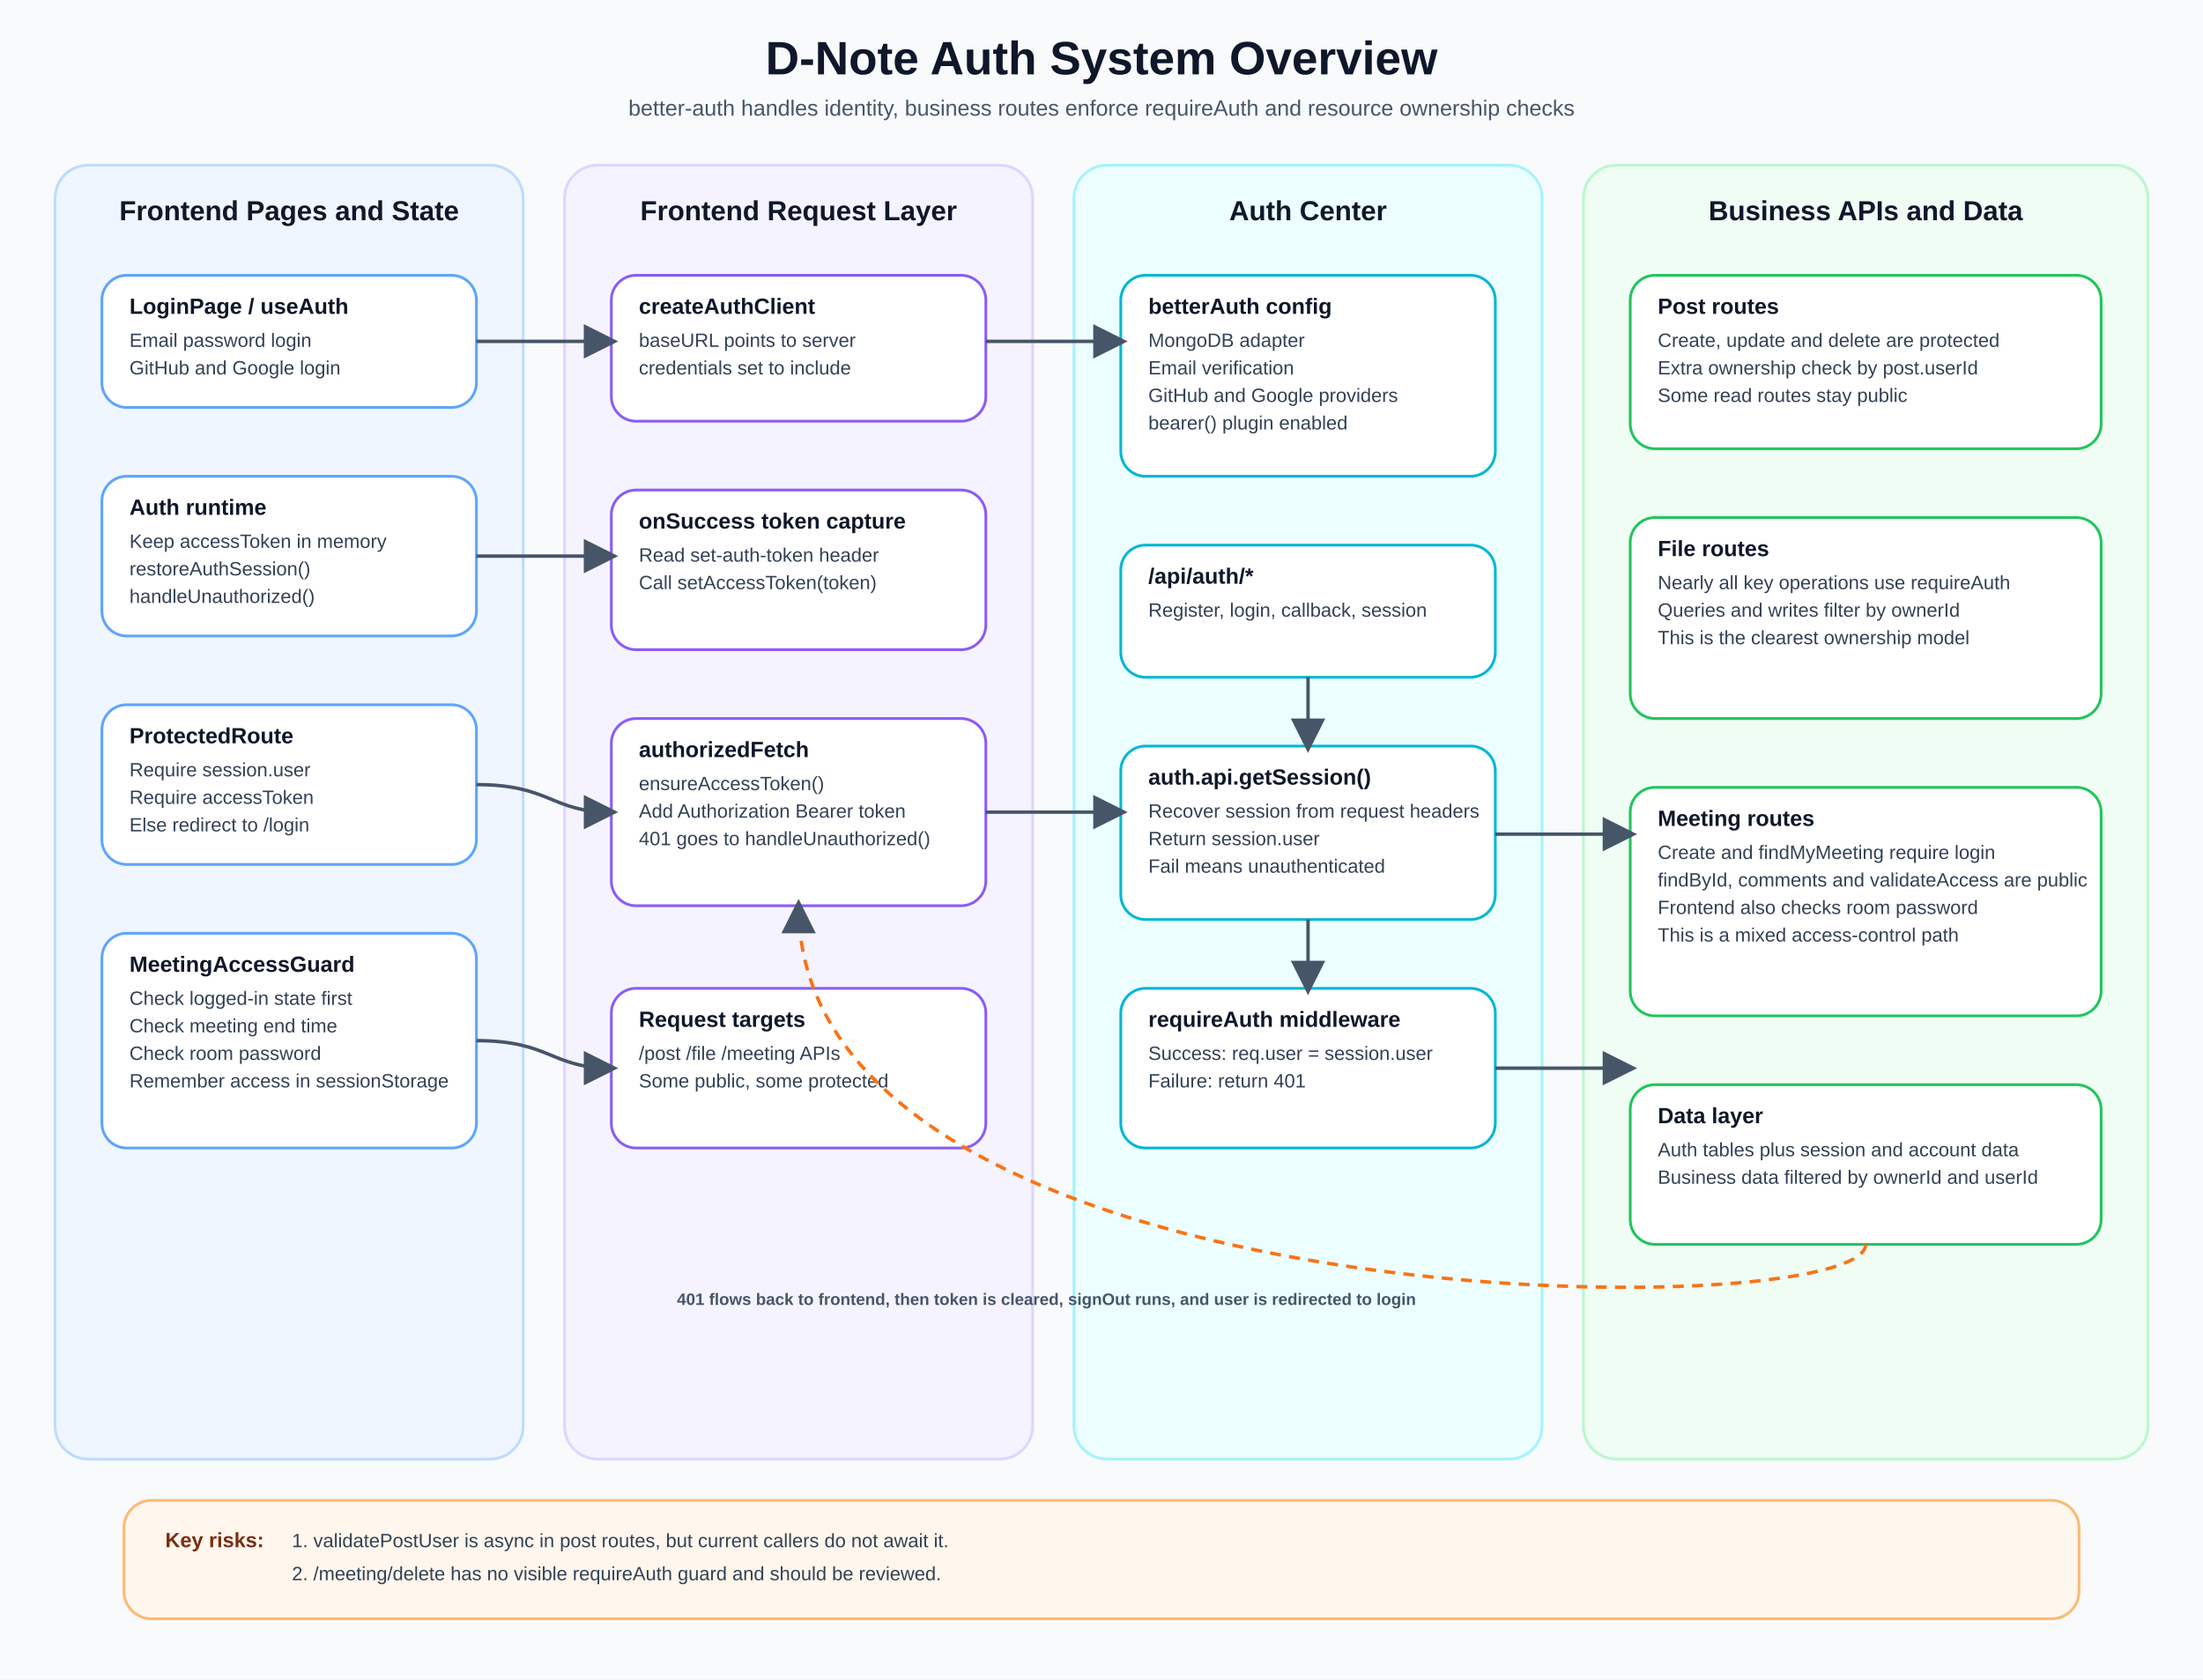
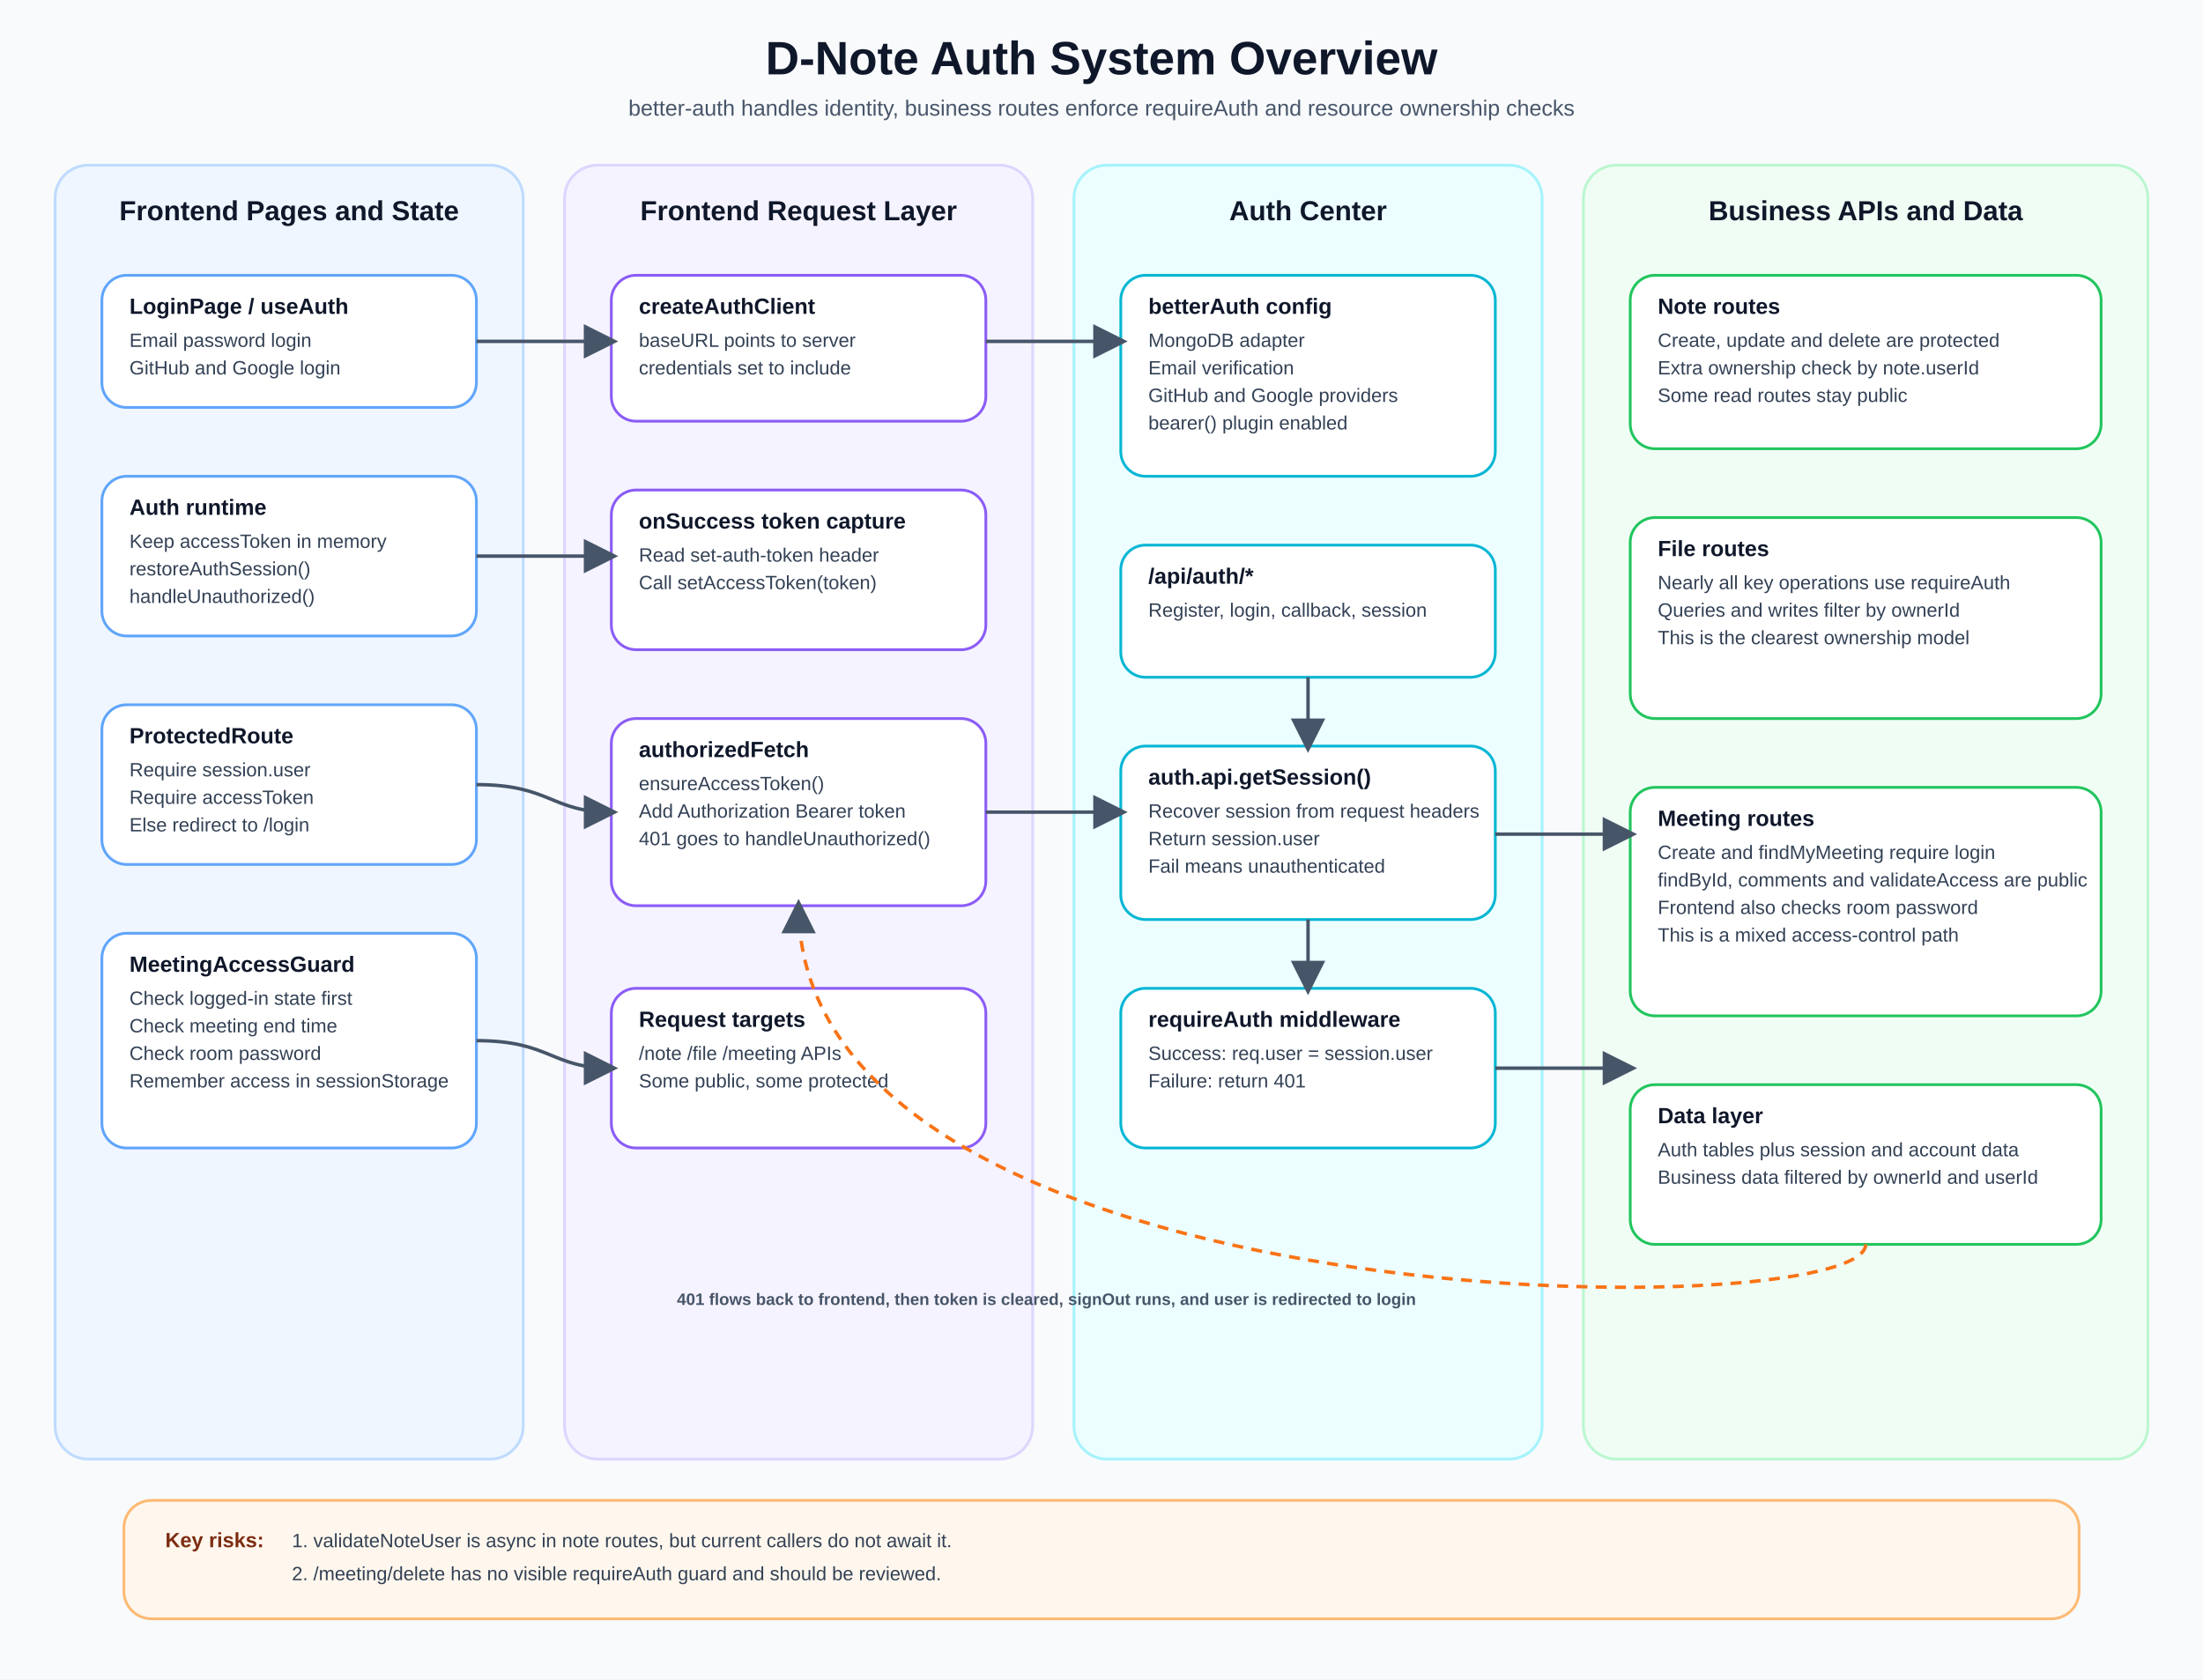
<svg xmlns="http://www.w3.org/2000/svg" width="1600" height="1220" viewBox="0 0 1600 1220" role="img" aria-label="D-Note auth system overview">
  <defs>
    <marker id="arrow" markerWidth="10" markerHeight="10" refX="8" refY="5" orient="auto" markerUnits="strokeWidth">
      <path d="M0 0 L10 5 L0 10 z" fill="#475569" />
    </marker>
    <style>
      .title { font: 700 34px 'Segoe UI', Arial, sans-serif; fill: #0f172a; }
      .subtitle { font: 500 16px 'Segoe UI', Arial, sans-serif; fill: #475569; }
      .lane-title { font: 700 20px 'Segoe UI', Arial, sans-serif; fill: #0f172a; }
      .box-title { font: 700 16px 'Segoe UI', Arial, sans-serif; fill: #0f172a; }
      .box-text { font: 400 14px 'Segoe UI', Arial, sans-serif; fill: #334155; }
      .mini { font: 600 12px 'Segoe UI', Arial, sans-serif; fill: #475569; }
      .note { font: 600 15px 'Segoe UI', Arial, sans-serif; fill: #7c2d12; }
    </style>
  </defs>
  <rect width="100%" height="100%" fill="#f8fafc" />
  <text x="800" y="54" text-anchor="middle" class="title">D-Note Auth System Overview</text>
  <text x="800" y="84" text-anchor="middle" class="subtitle">better-auth handles identity, business routes enforce requireAuth and resource ownership checks</text>
  <rect x="40" y="120" width="340" height="940" rx="24" fill="#eff6ff" stroke="#bfdbfe" stroke-width="2" />
  <rect x="410" y="120" width="340" height="940" rx="24" fill="#f5f3ff" stroke="#ddd6fe" stroke-width="2" />
  <rect x="780" y="120" width="340" height="940" rx="24" fill="#ecfeff" stroke="#a5f3fc" stroke-width="2" />
  <rect x="1150" y="120" width="410" height="940" rx="24" fill="#f0fdf4" stroke="#bbf7d0" stroke-width="2" />
  <text x="210" y="160" text-anchor="middle" class="lane-title">Frontend Pages and State</text>
  <text x="580" y="160" text-anchor="middle" class="lane-title">Frontend Request Layer</text>
  <text x="950" y="160" text-anchor="middle" class="lane-title">Auth Center</text>
  <text x="1355" y="160" text-anchor="middle" class="lane-title">Business APIs and Data</text>
  <rect x="74" y="200" width="272" height="96" rx="18" fill="#ffffff" stroke="#60a5fa" stroke-width="2" />
  <text x="94" y="228" class="box-title">LoginPage / useAuth</text>
  <text x="94" y="252" class="box-text">Email password login</text>
  <text x="94" y="272" class="box-text">GitHub and Google login</text>
  <rect x="74" y="346" width="272" height="116" rx="18" fill="#ffffff" stroke="#60a5fa" stroke-width="2" />
  <text x="94" y="374" class="box-title">Auth runtime</text>
  <text x="94" y="398" class="box-text">Keep accessToken in memory</text>
  <text x="94" y="418" class="box-text">restoreAuthSession()</text>
  <text x="94" y="438" class="box-text">handleUnauthorized()</text>
  <rect x="74" y="512" width="272" height="116" rx="18" fill="#ffffff" stroke="#60a5fa" stroke-width="2" />
  <text x="94" y="540" class="box-title">ProtectedRoute</text>
  <text x="94" y="564" class="box-text">Require session.user</text>
  <text x="94" y="584" class="box-text">Require accessToken</text>
  <text x="94" y="604" class="box-text">Else redirect to /login</text>
  <rect x="74" y="678" width="272" height="156" rx="18" fill="#ffffff" stroke="#60a5fa" stroke-width="2" />
  <text x="94" y="706" class="box-title">MeetingAccessGuard</text>
  <text x="94" y="730" class="box-text">Check logged-in state first</text>
  <text x="94" y="750" class="box-text">Check meeting end time</text>
  <text x="94" y="770" class="box-text">Check room password</text>
  <text x="94" y="790" class="box-text">Remember access in sessionStorage</text>
  <rect x="444" y="200" width="272" height="106" rx="18" fill="#ffffff" stroke="#8b5cf6" stroke-width="2" />
  <text x="464" y="228" class="box-title">createAuthClient</text>
  <text x="464" y="252" class="box-text">baseURL points to server</text>
  <text x="464" y="272" class="box-text">credentials set to include</text>
  <rect x="444" y="356" width="272" height="116" rx="18" fill="#ffffff" stroke="#8b5cf6" stroke-width="2" />
  <text x="464" y="384" class="box-title">onSuccess token capture</text>
  <text x="464" y="408" class="box-text">Read set-auth-token header</text>
  <text x="464" y="428" class="box-text">Call setAccessToken(token)</text>
  <rect x="444" y="522" width="272" height="136" rx="18" fill="#ffffff" stroke="#8b5cf6" stroke-width="2" />
  <text x="464" y="550" class="box-title">authorizedFetch</text>
  <text x="464" y="574" class="box-text">ensureAccessToken()</text>
  <text x="464" y="594" class="box-text">Add Authorization Bearer token</text>
  <text x="464" y="614" class="box-text">401 goes to handleUnauthorized()</text>
  <rect x="444" y="718" width="272" height="116" rx="18" fill="#ffffff" stroke="#8b5cf6" stroke-width="2" />
  <text x="464" y="746" class="box-title">Request targets</text>
-   <text x="464" y="770" class="box-text">/post /file /meeting APIs</text>
+   <text x="464" y="770" class="box-text">/note /file /meeting APIs</text>
  <text x="464" y="790" class="box-text">Some public, some protected</text>
  <rect x="814" y="200" width="272" height="146" rx="18" fill="#ffffff" stroke="#06b6d4" stroke-width="2" />
  <text x="834" y="228" class="box-title">betterAuth config</text>
  <text x="834" y="252" class="box-text">MongoDB adapter</text>
  <text x="834" y="272" class="box-text">Email verification</text>
  <text x="834" y="292" class="box-text">GitHub and Google providers</text>
  <text x="834" y="312" class="box-text">bearer() plugin enabled</text>
  <rect x="814" y="396" width="272" height="96" rx="18" fill="#ffffff" stroke="#06b6d4" stroke-width="2" />
  <text x="834" y="424" class="box-title">/api/auth/*</text>
  <text x="834" y="448" class="box-text">Register, login, callback, session</text>
  <rect x="814" y="542" width="272" height="126" rx="18" fill="#ffffff" stroke="#06b6d4" stroke-width="2" />
  <text x="834" y="570" class="box-title">auth.api.getSession()</text>
  <text x="834" y="594" class="box-text">Recover session from request headers</text>
  <text x="834" y="614" class="box-text">Return session.user</text>
  <text x="834" y="634" class="box-text">Fail means unauthenticated</text>
  <rect x="814" y="718" width="272" height="116" rx="18" fill="#ffffff" stroke="#06b6d4" stroke-width="2" />
  <text x="834" y="746" class="box-title">requireAuth middleware</text>
  <text x="834" y="770" class="box-text">Success: req.user = session.user</text>
  <text x="834" y="790" class="box-text">Failure: return 401</text>
  <rect x="1184" y="200" width="342" height="126" rx="18" fill="#ffffff" stroke="#22c55e" stroke-width="2" />
-   <text x="1204" y="228" class="box-title">Post routes</text>
+   <text x="1204" y="228" class="box-title">Note routes</text>
  <text x="1204" y="252" class="box-text">Create, update and delete are protected</text>
-   <text x="1204" y="272" class="box-text">Extra ownership check by post.userId</text>
+   <text x="1204" y="272" class="box-text">Extra ownership check by note.userId</text>
  <text x="1204" y="292" class="box-text">Some read routes stay public</text>
  <rect x="1184" y="376" width="342" height="146" rx="18" fill="#ffffff" stroke="#22c55e" stroke-width="2" />
  <text x="1204" y="404" class="box-title">File routes</text>
  <text x="1204" y="428" class="box-text">Nearly all key operations use requireAuth</text>
  <text x="1204" y="448" class="box-text">Queries and writes filter by ownerId</text>
  <text x="1204" y="468" class="box-text">This is the clearest ownership model</text>
  <rect x="1184" y="572" width="342" height="166" rx="18" fill="#ffffff" stroke="#22c55e" stroke-width="2" />
  <text x="1204" y="600" class="box-title">Meeting routes</text>
  <text x="1204" y="624" class="box-text">Create and findMyMeeting require login</text>
  <text x="1204" y="644" class="box-text">findById, comments and validateAccess are public</text>
  <text x="1204" y="664" class="box-text">Frontend also checks room password</text>
  <text x="1204" y="684" class="box-text">This is a mixed access-control path</text>
  <rect x="1184" y="788" width="342" height="116" rx="18" fill="#ffffff" stroke="#22c55e" stroke-width="2" />
  <text x="1204" y="816" class="box-title">Data layer</text>
  <text x="1204" y="840" class="box-text">Auth tables plus session and account data</text>
  <text x="1204" y="860" class="box-text">Business data filtered by ownerId and userId</text>
  <rect x="90" y="1090" width="1420" height="86" rx="20" fill="#fff7ed" stroke="#fdba74" stroke-width="2" />
  <text x="120" y="1124" class="note">Key risks:</text>
-   <text x="212" y="1124" class="box-text">1. validatePostUser is async in post routes, but current callers do not await it.</text>
+   <text x="212" y="1124" class="box-text">1. validateNoteUser is async in note routes, but current callers do not await it.</text>
  <text x="212" y="1148" class="box-text">2. /meeting/delete has no visible requireAuth guard and should be reviewed.</text>
  <path d="M346 248 C390 248, 390 248, 444 248" fill="none" stroke="#475569" stroke-width="2.5" marker-end="url(#arrow)" />
  <path d="M716 248 C760 248, 760 248, 814 248" fill="none" stroke="#475569" stroke-width="2.5" marker-end="url(#arrow)" />
  <path d="M346 404 C390 404, 390 404, 444 404" fill="none" stroke="#475569" stroke-width="2.5" marker-end="url(#arrow)" />
  <path d="M716 590 C760 590, 760 590, 814 590" fill="none" stroke="#475569" stroke-width="2.5" marker-end="url(#arrow)" />
  <path d="M1086 606 C1130 606, 1130 606, 1184 606" fill="none" stroke="#475569" stroke-width="2.5" marker-end="url(#arrow)" />
  <path d="M1086 776 C1130 776, 1130 776, 1184 776" fill="none" stroke="#475569" stroke-width="2.5" marker-end="url(#arrow)" />
  <path d="M346 570 C400 570, 400 590, 444 590" fill="none" stroke="#475569" stroke-width="2.5" marker-end="url(#arrow)" />
  <path d="M346 756 C400 756, 400 776, 444 776" fill="none" stroke="#475569" stroke-width="2.5" marker-end="url(#arrow)" />
  <path d="M950 492 C950 514, 950 514, 950 542" fill="none" stroke="#475569" stroke-width="2.5" marker-end="url(#arrow)" />
  <path d="M950 668 C950 690, 950 690, 950 718" fill="none" stroke="#475569" stroke-width="2.5" marker-end="url(#arrow)" />
  <path d="M1355 904 C1355 964, 580 964, 580 658" fill="none" stroke="#f97316" stroke-width="2.5" stroke-dasharray="8 6" marker-end="url(#arrow)" />
  <text x="760" y="948" text-anchor="middle" class="mini">401 flows back to frontend, then token is cleared, signOut runs, and user is redirected to login</text>
</svg>
